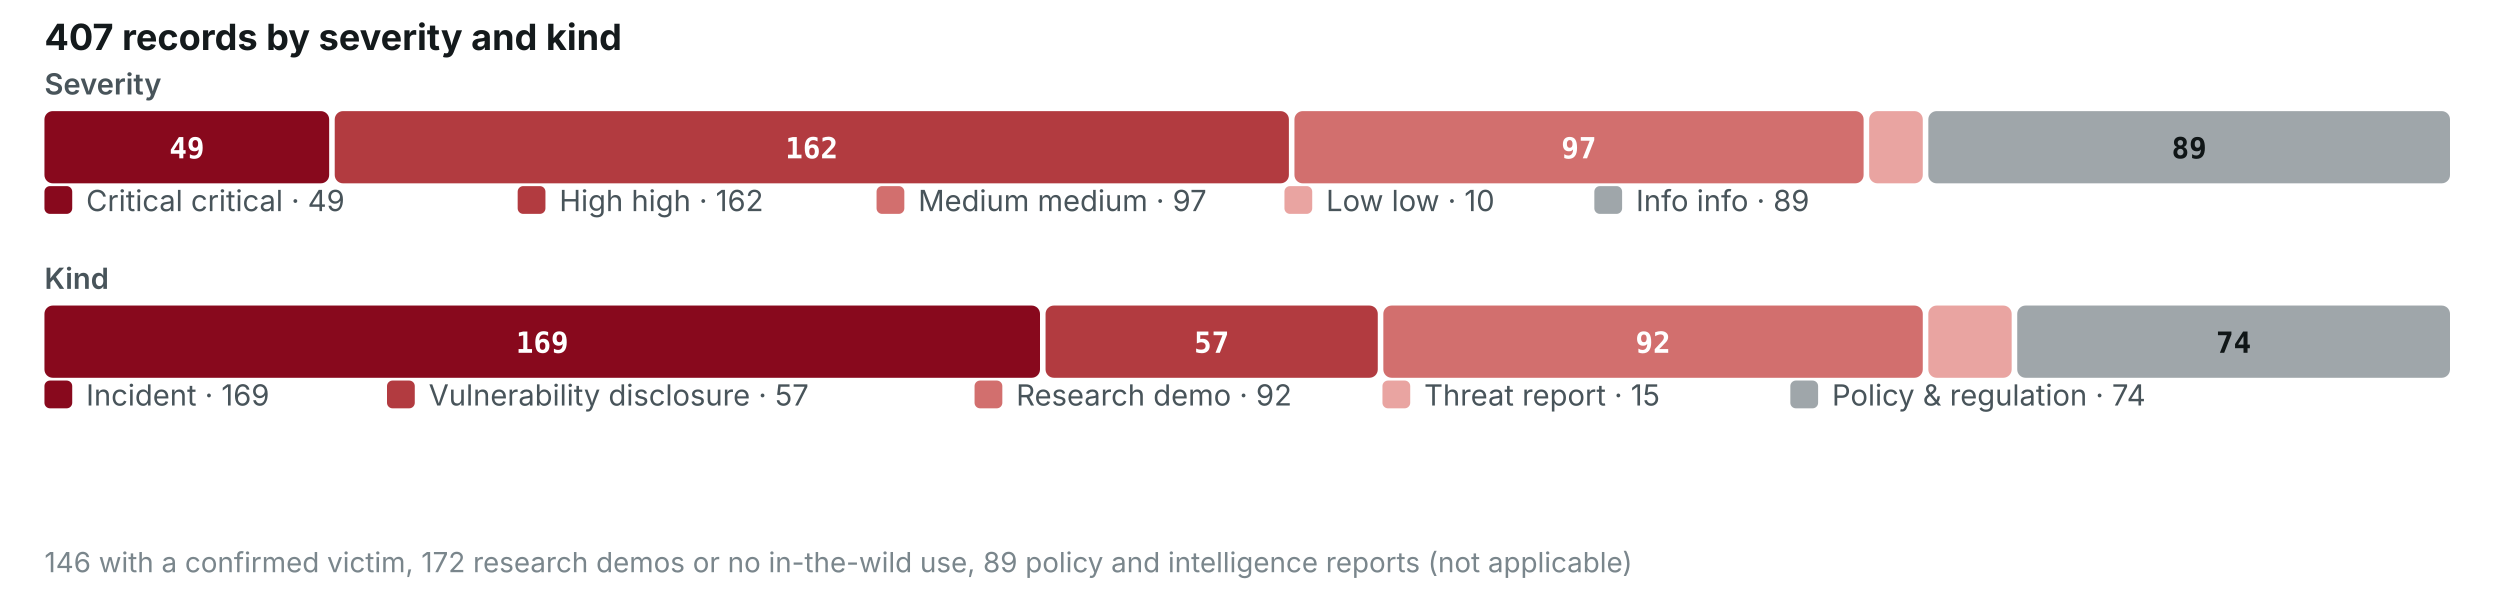
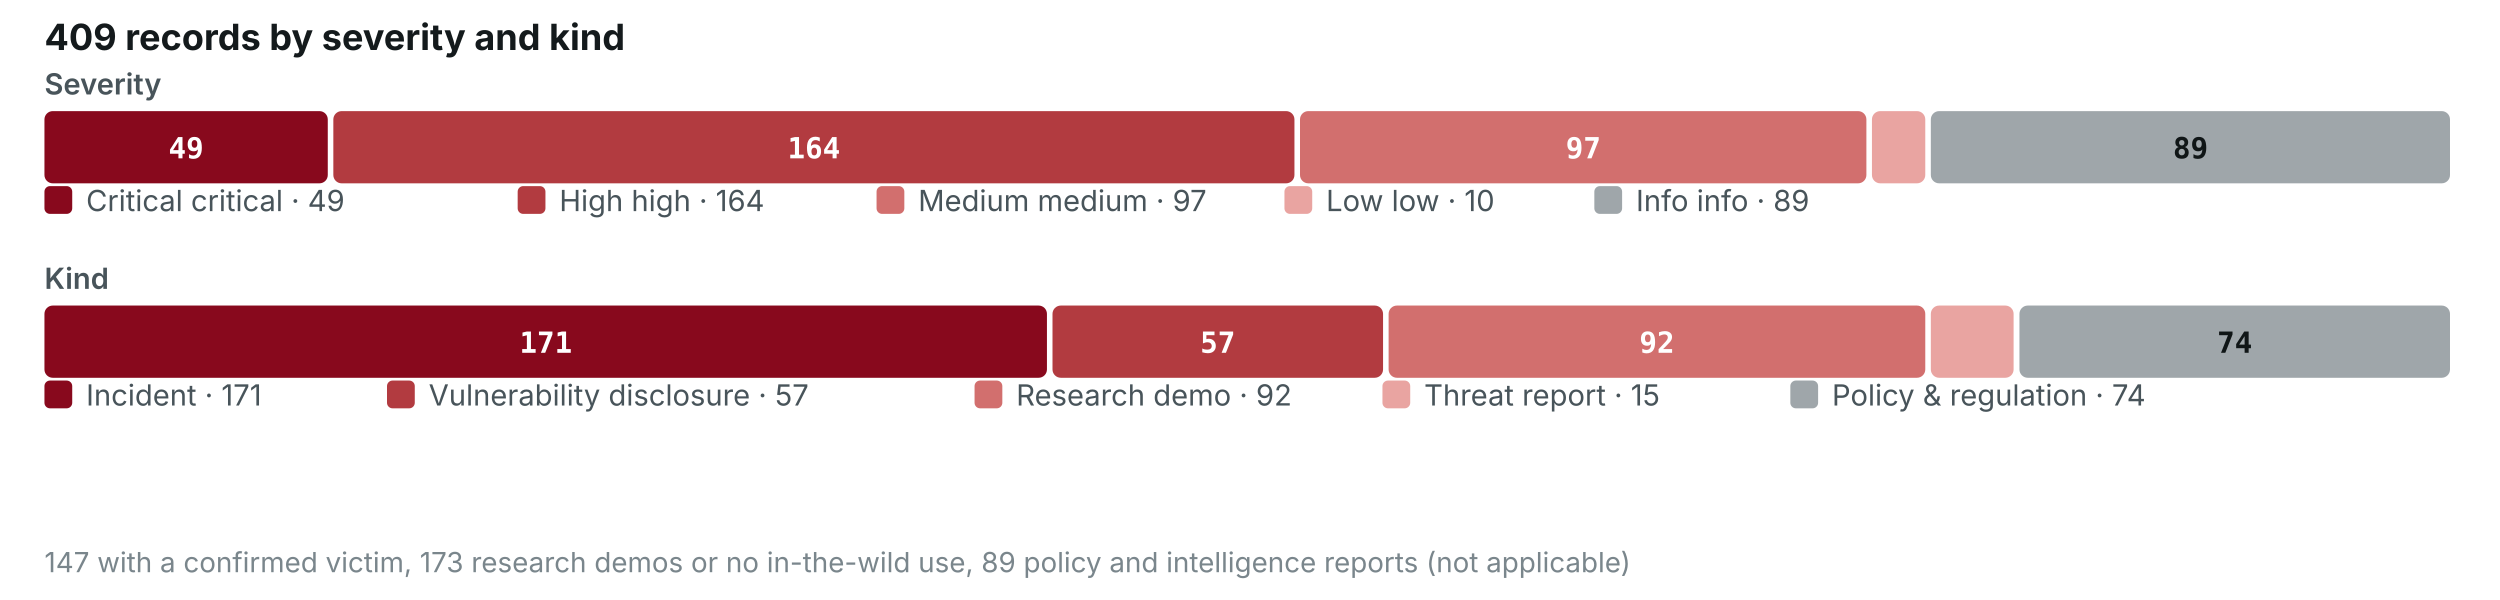
<svg xmlns="http://www.w3.org/2000/svg" viewBox="0 0 900 216" width="900" height="216" role="img" font-family="ui-sans-serif,-apple-system,'Segoe UI','PingFang SC','Microsoft YaHei',sans-serif">
  <rect width="900" height="216" fill="#FFFFFF" />
-   <text x="16" y="18" font-size="13" font-weight="700" fill="#141A1C">407 records by severity and kind</text>
+   <text x="16" y="18" font-size="13" font-weight="700" fill="#141A1C">409 records by severity and kind</text>
  <text x="16" y="34" font-size="10.5" fill="#48545A" font-weight="600">Severity</text>
-   <rect x="16.0" y="40" width="102.5" height="26" rx="3" fill="#88091D" />
-   <text x="67.3" y="57" font-size="10.5" text-anchor="middle" font-family="ui-monospace,'SF Mono','Cascadia Mono','Consolas',monospace" font-weight="700" fill="#FFFFFF">49</text>
-   <rect x="120.5" y="40" width="343.5" height="26" rx="3" fill="#B23B40" />
-   <text x="292.2" y="57" font-size="10.5" text-anchor="middle" font-family="ui-monospace,'SF Mono','Cascadia Mono','Consolas',monospace" font-weight="700" fill="#FFFFFF">162</text>
-   <rect x="466.0" y="40" width="204.9" height="26" rx="3" fill="#D26F6E" />
-   <text x="568.4" y="57" font-size="10.5" text-anchor="middle" font-family="ui-monospace,'SF Mono','Cascadia Mono','Consolas',monospace" font-weight="700" fill="#FFFFFF">97</text>
-   <rect x="672.9" y="40" width="19.3" height="26" rx="3" fill="#E9A4A1" />
-   <rect x="694.2" y="40" width="187.8" height="26" rx="3" fill="#9FA6AA" />
-   <text x="788.1" y="57" font-size="10.5" text-anchor="middle" font-family="ui-monospace,'SF Mono','Cascadia Mono','Consolas',monospace" font-weight="700" fill="#101617">89</text>
+   <rect x="16.0" y="40" width="102.0" height="26" rx="3" fill="#88091D" />
+   <text x="67.0" y="57" font-size="10.5" text-anchor="middle" font-family="ui-monospace,'SF Mono','Cascadia Mono','Consolas',monospace" font-weight="700" fill="#FFFFFF">49</text>
+   <rect x="120.0" y="40" width="346.0" height="26" rx="3" fill="#B23B40" />
+   <text x="293.0" y="57" font-size="10.5" text-anchor="middle" font-family="ui-monospace,'SF Mono','Cascadia Mono','Consolas',monospace" font-weight="700" fill="#FFFFFF">164</text>
+   <rect x="468.0" y="40" width="203.9" height="26" rx="3" fill="#D26F6E" />
+   <text x="570.0" y="57" font-size="10.5" text-anchor="middle" font-family="ui-monospace,'SF Mono','Cascadia Mono','Consolas',monospace" font-weight="700" fill="#FFFFFF">97</text>
+   <rect x="673.9" y="40" width="19.2" height="26" rx="3" fill="#E9A4A1" />
+   <rect x="695.1" y="40" width="186.9" height="26" rx="3" fill="#9FA6AA" />
+   <text x="788.6" y="57" font-size="10.5" text-anchor="middle" font-family="ui-monospace,'SF Mono','Cascadia Mono','Consolas',monospace" font-weight="700" fill="#101617">89</text>
  <rect x="16" y="67" width="10" height="10" rx="2" fill="#88091D" />
  <text x="31" y="76" font-size="10.5" fill="#48545A">Critical critical · 49</text>
  <rect x="186.36" y="67" width="10" height="10" rx="2" fill="#B23B40" />
-   <text x="201.36" y="76" font-size="10.5" fill="#48545A">High high · 162</text>
+   <text x="201.36" y="76" font-size="10.5" fill="#48545A">High high · 164</text>
  <rect x="315.56" y="67" width="10" height="10" rx="2" fill="#D26F6E" />
  <text x="330.56" y="76" font-size="10.5" fill="#48545A">Medium medium · 97</text>
  <rect x="462.4" y="67" width="10" height="10" rx="2" fill="#E9A4A1" />
  <text x="477.4" y="76" font-size="10.5" fill="#48545A">Low low · 10</text>
  <rect x="573.96" y="67" width="10" height="10" rx="2" fill="#9FA6AA" />
  <text x="588.96" y="76" font-size="10.5" fill="#48545A">Info info · 89</text>
  <text x="16" y="104" font-size="10.5" fill="#48545A" font-weight="600">Kind</text>
-   <rect x="16.0" y="110" width="358.4" height="26" rx="3" fill="#88091D" />
-   <text x="195.2" y="127" font-size="10.5" text-anchor="middle" font-family="ui-monospace,'SF Mono','Cascadia Mono','Consolas',monospace" font-weight="700" fill="#FFFFFF">169</text>
-   <rect x="376.4" y="110" width="119.6" height="26" rx="3" fill="#B23B40" />
-   <text x="436.2" y="127" font-size="10.5" text-anchor="middle" font-family="ui-monospace,'SF Mono','Cascadia Mono','Consolas',monospace" font-weight="700" fill="#FFFFFF">57</text>
-   <rect x="498.0" y="110" width="194.2" height="26" rx="3" fill="#D26F6E" />
-   <text x="595.1" y="127" font-size="10.5" text-anchor="middle" font-family="ui-monospace,'SF Mono','Cascadia Mono','Consolas',monospace" font-weight="700" fill="#FFFFFF">92</text>
-   <rect x="694.2" y="110" width="30.0" height="26" rx="3" fill="#E9A4A1" />
-   <rect x="726.2" y="110" width="155.8" height="26" rx="3" fill="#9FA6AA" />
-   <text x="804.1" y="127" font-size="10.5" text-anchor="middle" font-family="ui-monospace,'SF Mono','Cascadia Mono','Consolas',monospace" font-weight="700" fill="#101617">74</text>
+   <rect x="16.0" y="110" width="360.9" height="26" rx="3" fill="#88091D" />
+   <text x="196.5" y="127" font-size="10.5" text-anchor="middle" font-family="ui-monospace,'SF Mono','Cascadia Mono','Consolas',monospace" font-weight="700" fill="#FFFFFF">171</text>
+   <rect x="378.9" y="110" width="119.0" height="26" rx="3" fill="#B23B40" />
+   <text x="438.4" y="127" font-size="10.5" text-anchor="middle" font-family="ui-monospace,'SF Mono','Cascadia Mono','Consolas',monospace" font-weight="700" fill="#FFFFFF">57</text>
+   <rect x="499.9" y="110" width="193.2" height="26" rx="3" fill="#D26F6E" />
+   <text x="596.5" y="127" font-size="10.5" text-anchor="middle" font-family="ui-monospace,'SF Mono','Cascadia Mono','Consolas',monospace" font-weight="700" fill="#FFFFFF">92</text>
+   <rect x="695.1" y="110" width="29.8" height="26" rx="3" fill="#E9A4A1" />
+   <rect x="727.0" y="110" width="155.0" height="26" rx="3" fill="#9FA6AA" />
+   <text x="804.5" y="127" font-size="10.5" text-anchor="middle" font-family="ui-monospace,'SF Mono','Cascadia Mono','Consolas',monospace" font-weight="700" fill="#101617">74</text>
  <rect x="16" y="137" width="10" height="10" rx="2" fill="#88091D" />
-   <text x="31" y="146" font-size="10.5" fill="#48545A">Incident · 169</text>
+   <text x="31" y="146" font-size="10.5" fill="#48545A">Incident · 171</text>
  <rect x="139.32" y="137" width="10" height="10" rx="2" fill="#B23B40" />
  <text x="154.32" y="146" font-size="10.5" fill="#48545A">Vulnerability disclosure · 57</text>
  <rect x="350.84" y="137" width="10" height="10" rx="2" fill="#D26F6E" />
  <text x="365.84" y="146" font-size="10.5" fill="#48545A">Research demo · 92</text>
  <rect x="497.68" y="137" width="10" height="10" rx="2" fill="#E9A4A1" />
  <text x="512.68" y="146" font-size="10.5" fill="#48545A">Threat report · 15</text>
  <rect x="644.52" y="137" width="10" height="10" rx="2" fill="#9FA6AA" />
  <text x="659.52" y="146" font-size="10.5" fill="#48545A">Policy &amp; regulation · 74</text>
-   <text x="16" y="206" font-size="10" fill="#7A868C">146 with a confirmed victim, 172 research demos or no in-the-wild use, 89 policy and intelligence reports (not applicable)</text>
+   <text x="16" y="206" font-size="10" fill="#7A868C">147 with a confirmed victim, 173 research demos or no in-the-wild use, 89 policy and intelligence reports (not applicable)</text>
</svg>
